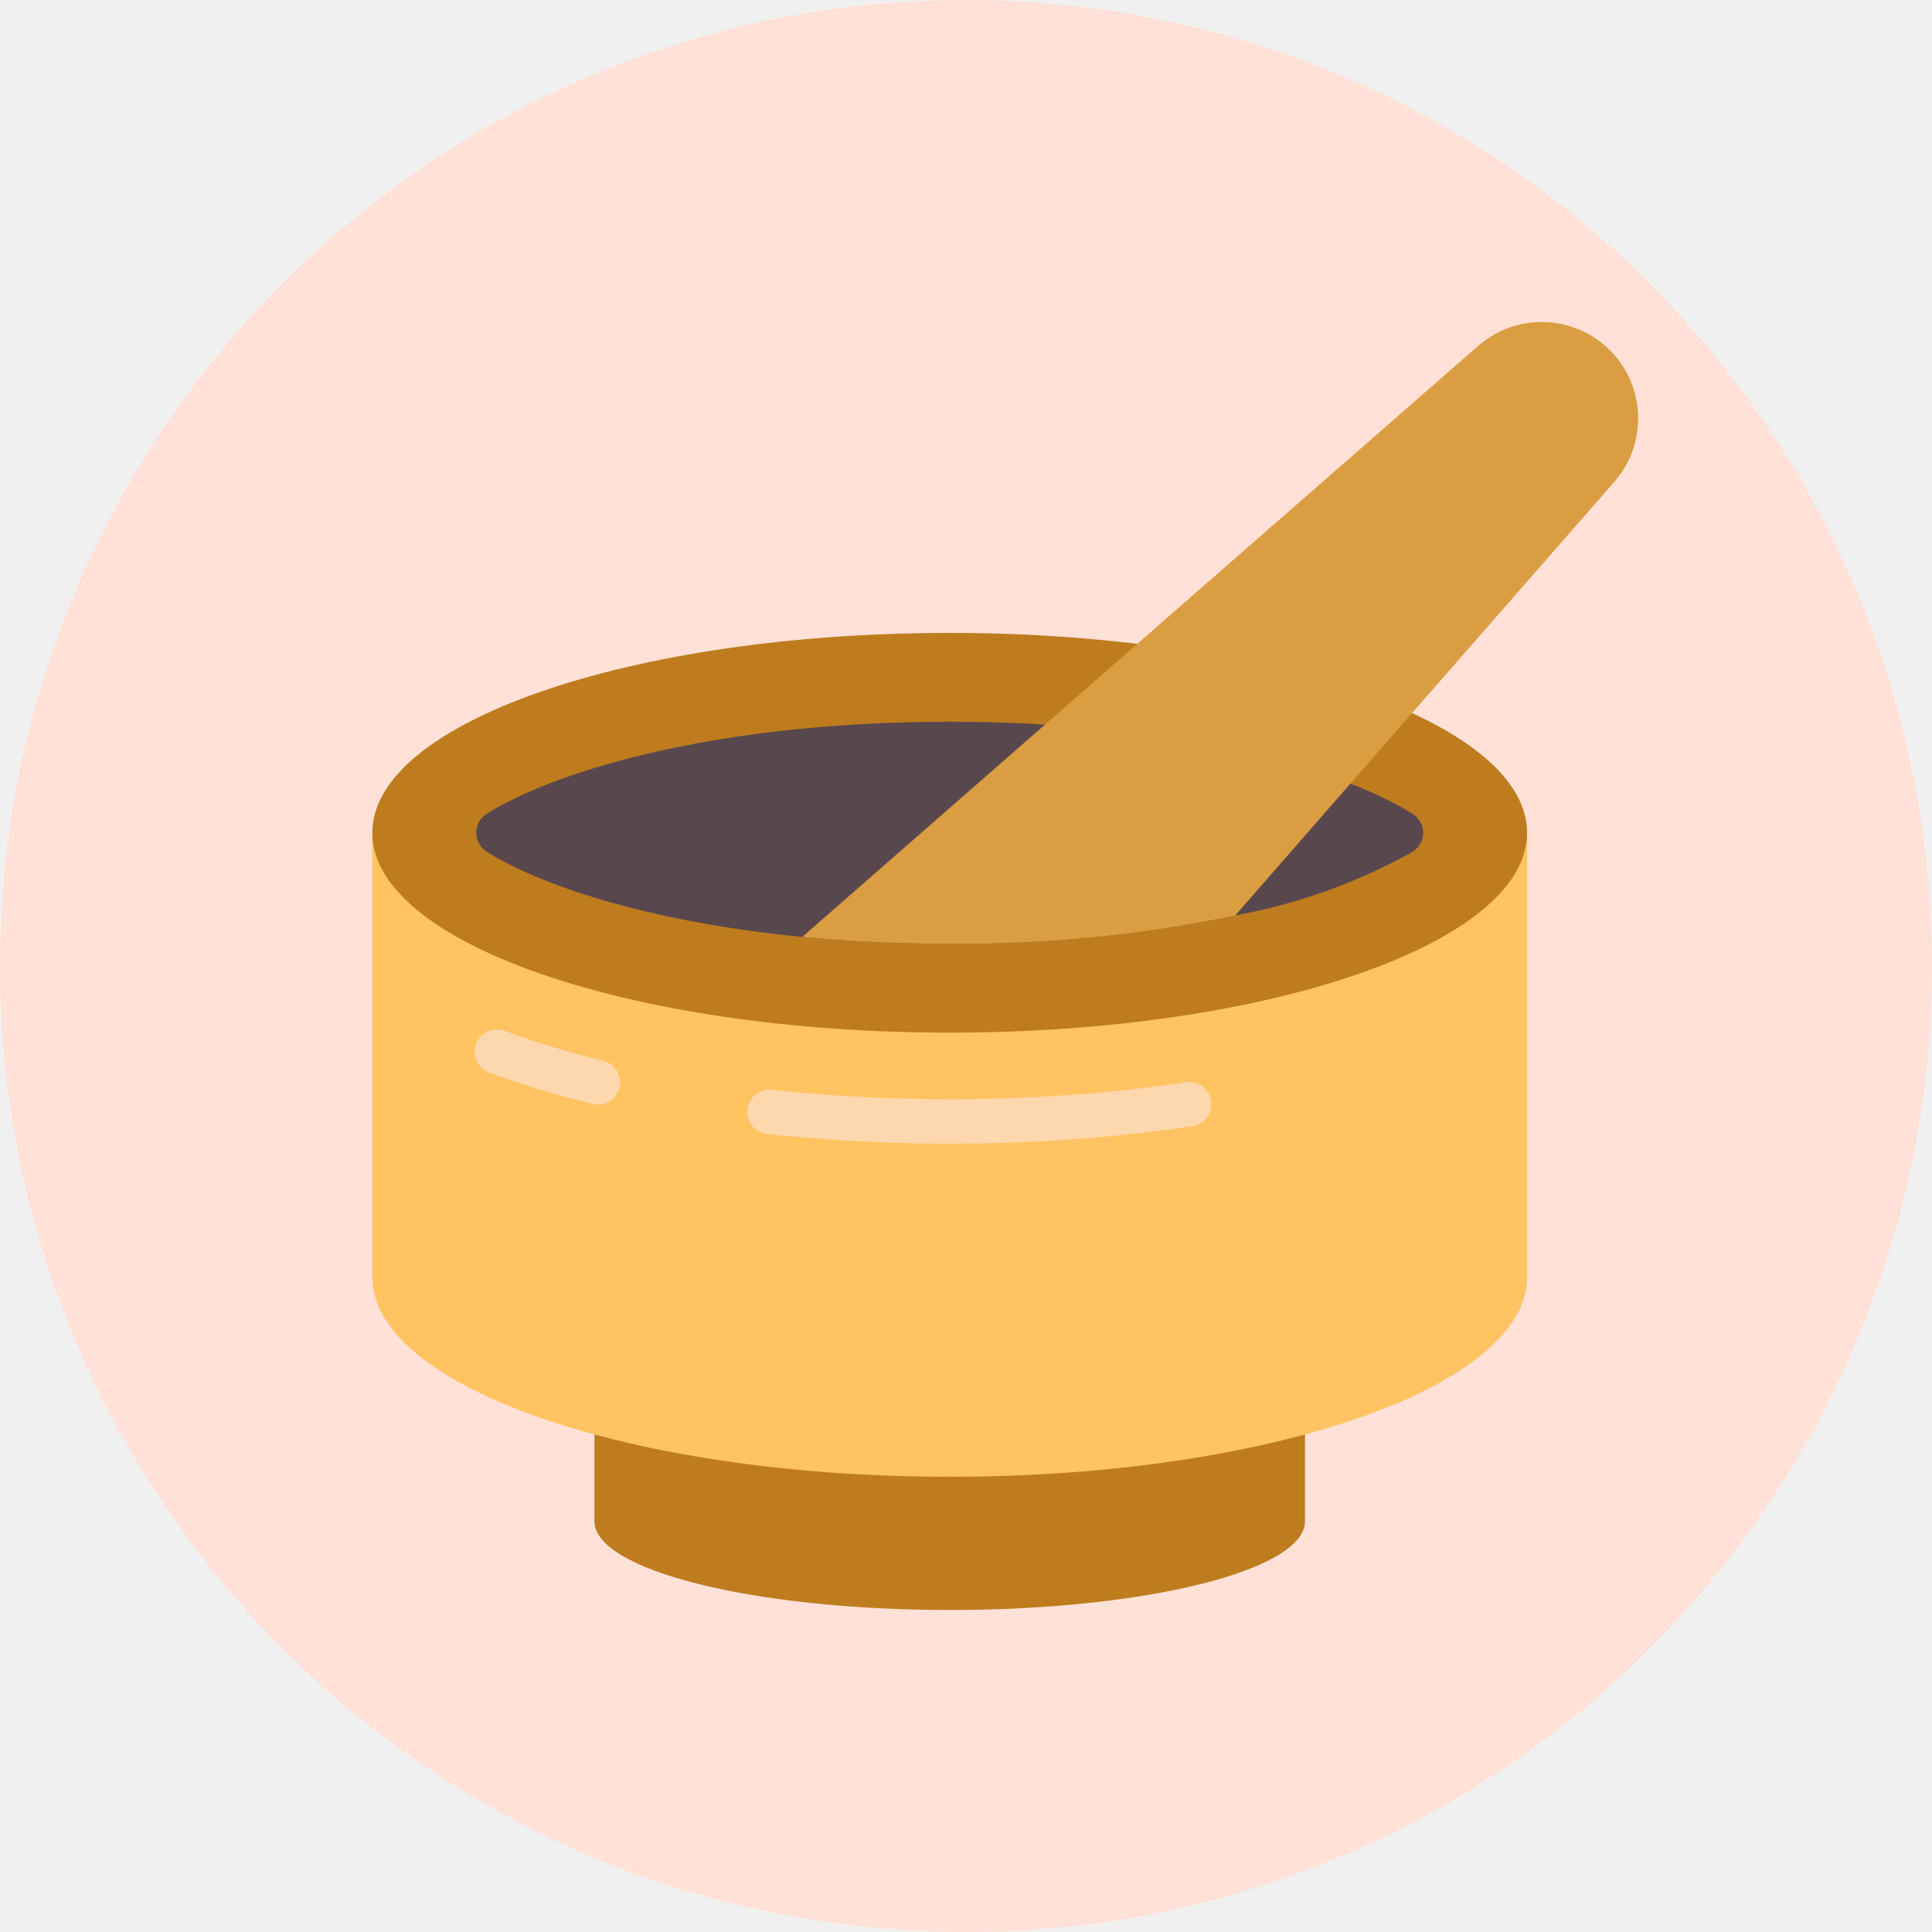
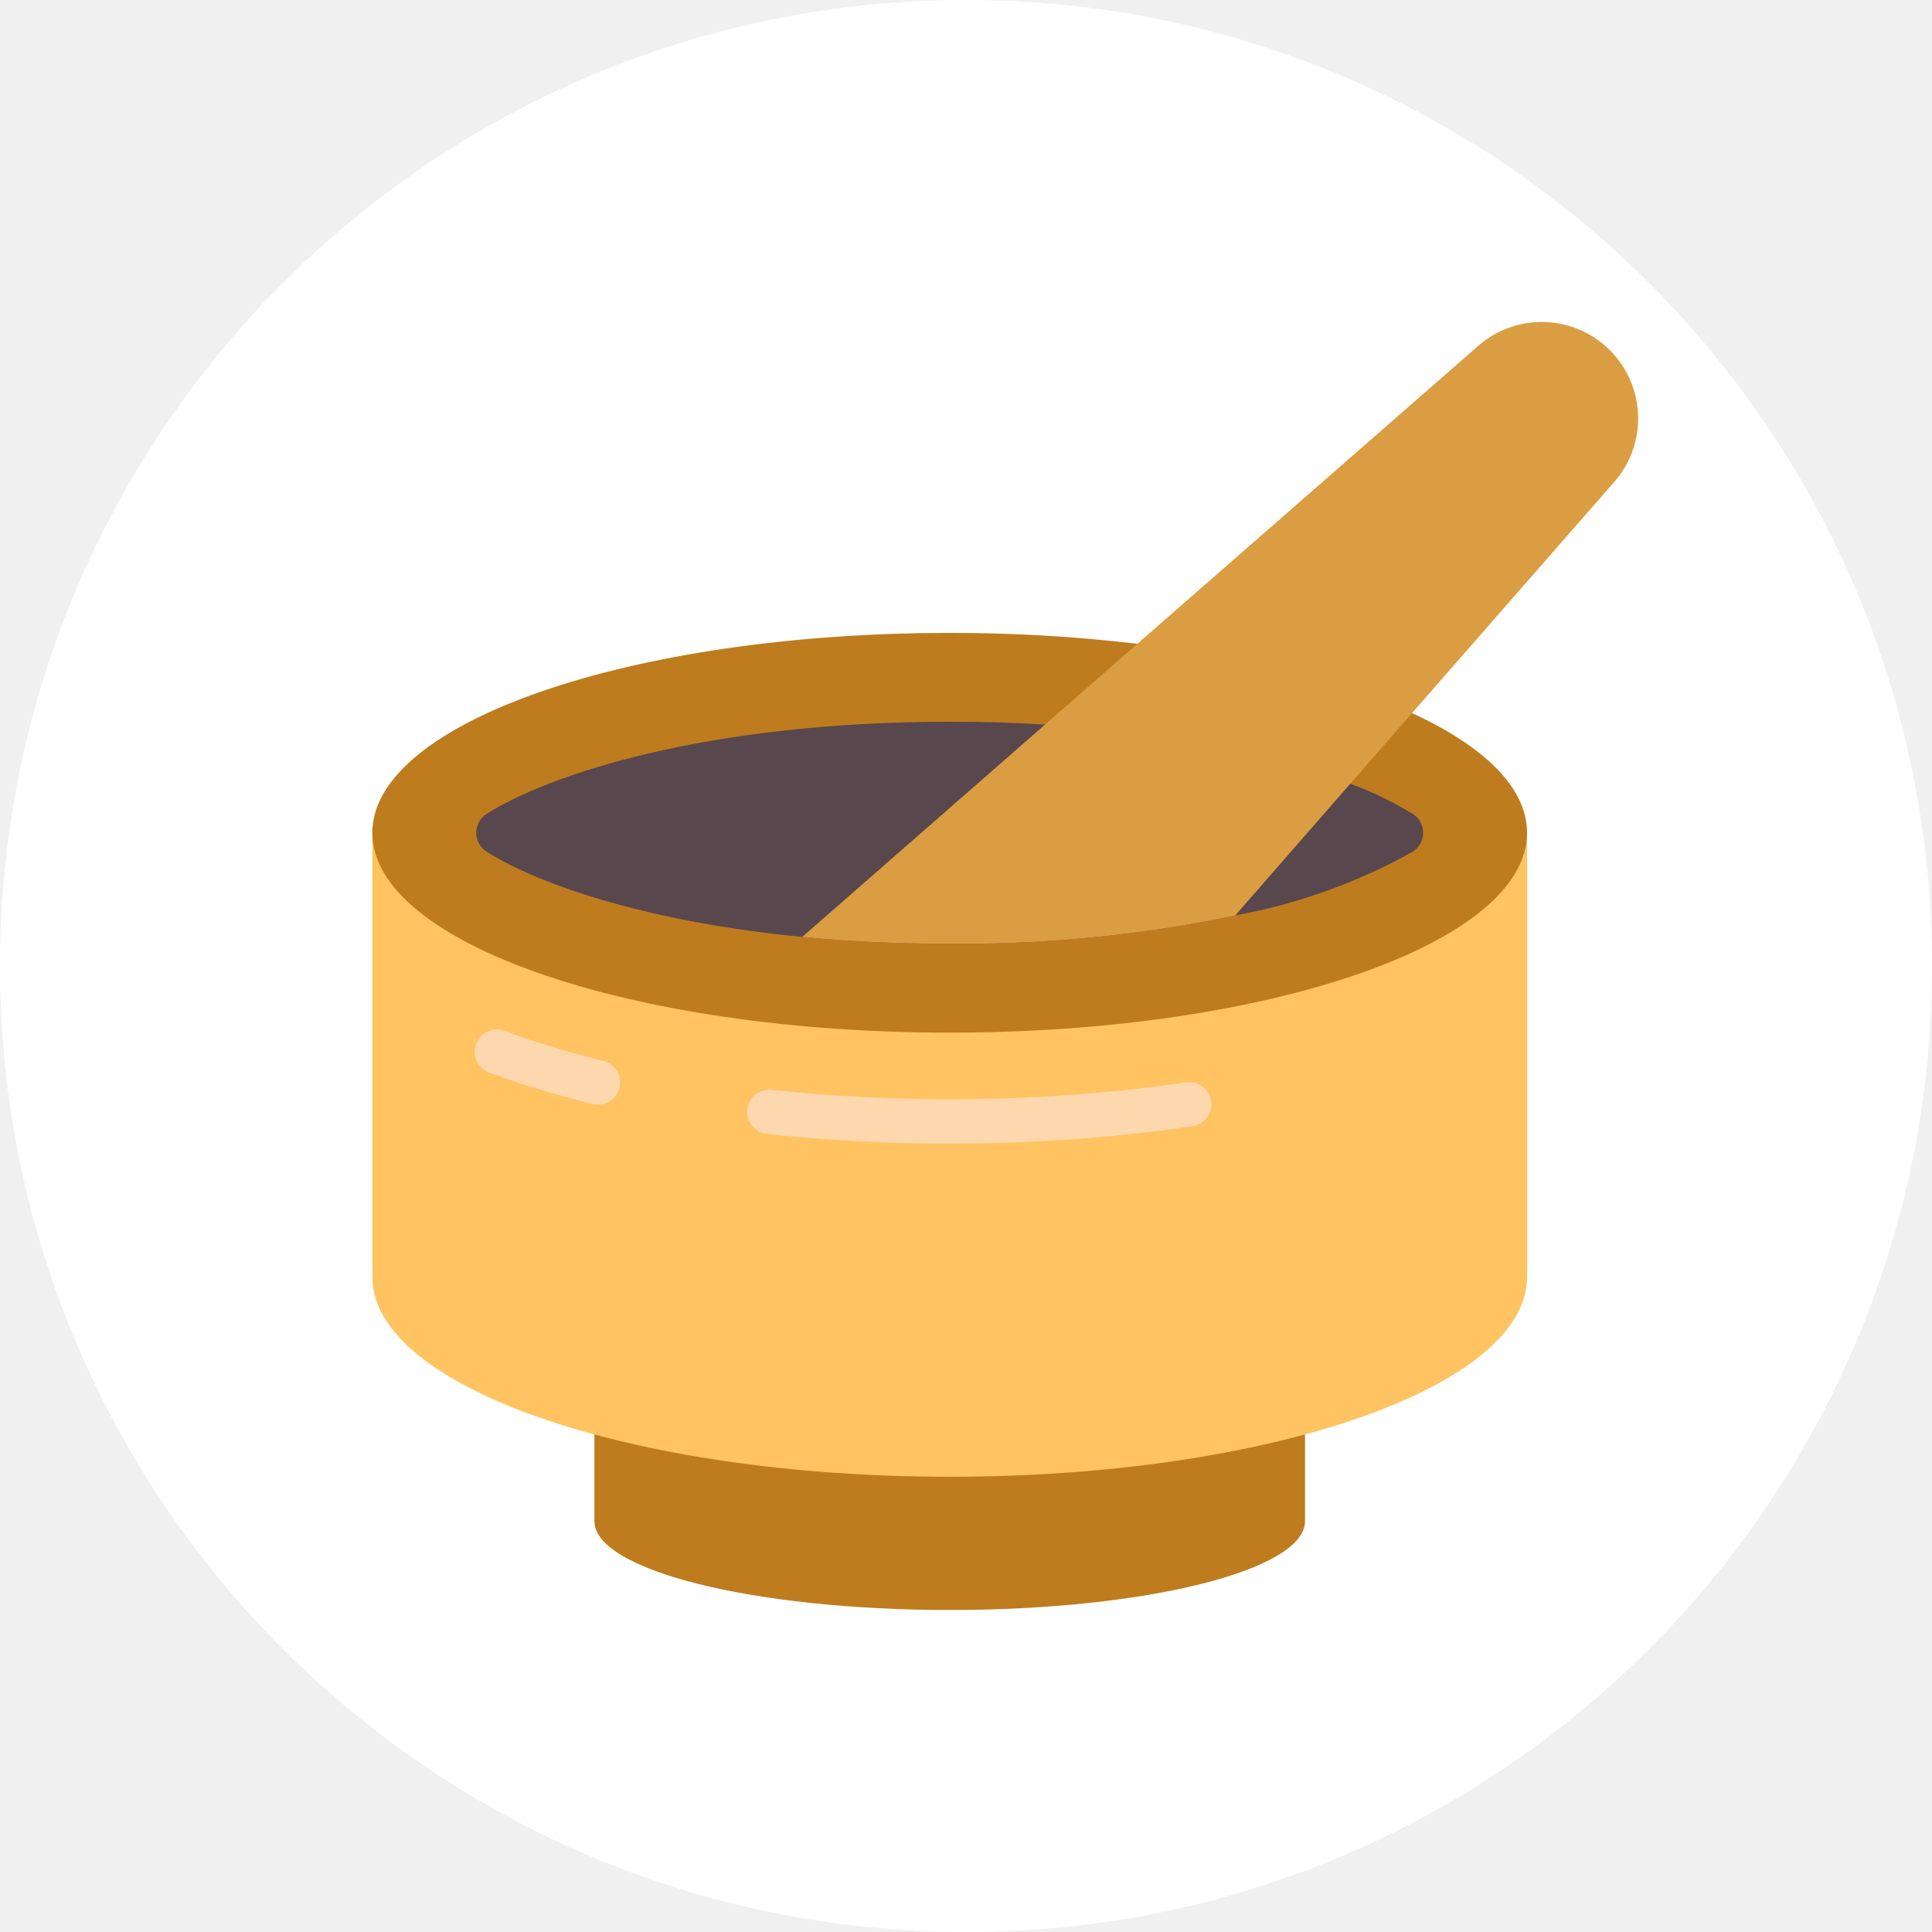
<svg xmlns="http://www.w3.org/2000/svg" width="96" height="96" viewBox="0 0 96 96" fill="none">
-   <circle cx="48" cy="48" r="48" fill="#FFE1D8" />
+   <circle cx="48" cy="48" r="48" fill="white" />
  <g clip-path="url(#clip0)">
    <path d="M64.845 71.272V75.586C64.845 78.025 56.945 80 47.191 80C37.436 80 29.536 78.025 29.536 75.586V71.272H64.845Z" fill="#BE7C1E" />
-     <path d="M75.879 41.38V63.449C75.879 68.934 63.034 73.38 47.191 73.38C31.346 73.38 18.501 68.934 18.501 63.449V41.38H75.879Z" fill="#FFC362" />
-     <path d="M29.977 52.714C29.099 52.493 28.242 52.265 27.43 52.017C26.618 51.77 25.804 51.496 25.051 51.215C24.485 51.017 23.864 51.309 23.654 51.87C23.444 52.432 23.721 53.059 24.279 53.282C25.074 53.58 25.919 53.865 26.791 54.129C27.641 54.388 28.537 54.633 29.453 54.856C29.539 54.877 29.628 54.888 29.717 54.889C30.274 54.888 30.743 54.471 30.81 53.917C30.876 53.363 30.519 52.847 29.978 52.714H29.977Z" fill="#FDD7AD" />
-     <path d="M58.925 53.777C57.978 53.92 57.019 54.044 56.046 54.149C55.075 54.254 54.097 54.342 53.111 54.412C52.127 54.482 51.139 54.534 50.151 54.569C48.175 54.638 46.206 54.638 44.231 54.569C43.242 54.534 42.255 54.482 41.269 54.412C40.284 54.342 39.306 54.254 38.334 54.149C37.735 54.094 37.203 54.53 37.137 55.129C37.072 55.727 37.499 56.267 38.096 56.342C39.095 56.451 40.1 56.541 41.112 56.613C42.123 56.685 43.137 56.739 44.153 56.775C45.167 56.811 46.18 56.828 47.191 56.828C48.201 56.828 49.214 56.811 50.228 56.775C51.243 56.738 52.257 56.684 53.269 56.613C54.281 56.542 55.287 56.451 56.285 56.342C57.285 56.233 58.274 56.106 59.252 55.961C59.855 55.869 60.27 55.306 60.179 54.703C60.087 54.1 59.524 53.686 58.921 53.777H58.925Z" fill="#FDD7AD" />
-     <path d="M70.164 35.433C73.761 37.088 75.879 39.151 75.879 41.38C75.879 46.864 63.035 51.311 47.191 51.311C31.345 51.311 18.501 46.864 18.501 41.38C18.501 35.896 31.345 31.449 47.191 31.449C50.306 31.444 53.42 31.624 56.515 31.99" fill="#BE7C1E" />
-     <path d="M51.924 36.006C50.434 35.907 48.856 35.863 47.19 35.863C34.942 35.863 27.13 38.555 24.162 40.453C23.852 40.66 23.666 41.008 23.666 41.38C23.666 41.753 23.852 42.1 24.162 42.307C26.49 43.797 31.786 45.772 39.863 46.555C42.104 46.776 44.542 46.897 47.19 46.897C51.953 46.937 56.706 46.468 61.369 45.496L61.38 45.485C64.482 44.922 67.469 43.848 70.219 42.307C70.529 42.1 70.715 41.753 70.715 41.38C70.715 41.008 70.529 40.66 70.219 40.453C69.229 39.85 68.183 39.344 67.096 38.941L51.924 36.006Z" fill="#59474E" />
-     <path d="M80.26 23.891L70.164 35.433L67.096 38.941L61.381 45.485L61.369 45.496C56.706 46.468 51.953 46.937 47.191 46.897C44.542 46.897 42.104 46.776 39.864 46.555L51.924 36.007L56.514 31.99L73.507 17.138C75.409 15.524 78.231 15.64 79.995 17.403C81.759 19.167 81.874 21.989 80.26 23.891Z" fill="#DB9D41" />
+     <path d="M75.879 41.38V63.449C75.879 68.934 63.034 73.38 47.19 73.38C31.346 73.38 18.501 68.934 18.501 63.449V41.38H75.879Z" fill="#FFC362" />
+     <path d="M29.977 52.714C29.099 52.493 28.242 52.265 27.43 52.017C26.618 51.77 25.803 51.496 25.051 51.215C24.485 51.017 23.864 51.309 23.654 51.87C23.444 52.432 23.721 53.059 24.279 53.282C25.074 53.58 25.919 53.865 26.79 54.129C27.641 54.388 28.537 54.633 29.453 54.856C29.539 54.877 29.628 54.888 29.716 54.889C30.274 54.888 30.743 54.471 30.81 53.917C30.876 53.363 30.519 52.847 29.978 52.714H29.977Z" fill="#FDD7AD" />
+     <path d="M58.925 53.777C57.978 53.92 57.018 54.044 56.046 54.149C55.075 54.254 54.096 54.342 53.111 54.412C52.127 54.482 51.139 54.534 50.151 54.569C48.175 54.638 46.206 54.638 44.231 54.569C43.242 54.534 42.255 54.482 41.269 54.412C40.284 54.342 39.305 54.254 38.334 54.149C37.734 54.094 37.202 54.53 37.137 55.129C37.072 55.727 37.499 56.267 38.096 56.342C39.095 56.451 40.1 56.541 41.111 56.613C42.123 56.685 43.137 56.739 44.152 56.775C45.167 56.811 46.18 56.828 47.19 56.828C48.201 56.828 49.214 56.811 50.228 56.775C51.243 56.738 52.257 56.684 53.269 56.613C54.281 56.542 55.286 56.451 56.285 56.342C57.284 56.233 58.274 56.106 59.252 55.961C59.855 55.869 60.27 55.306 60.178 54.703C60.087 54.1 59.524 53.686 58.921 53.777H58.925Z" fill="#FDD7AD" />
+     <path d="M70.163 35.433C73.76 37.088 75.879 39.151 75.879 41.38C75.879 46.864 63.035 51.311 47.19 51.311C31.345 51.311 18.501 46.864 18.501 41.38C18.501 35.896 31.345 31.449 47.19 31.449C50.306 31.444 53.42 31.624 56.514 31.99" fill="#BE7C1E" />
+     <path d="M51.924 36.006C50.434 35.907 48.856 35.863 47.19 35.863C34.942 35.863 27.13 38.555 24.162 40.453C23.851 40.66 23.665 41.008 23.665 41.38C23.665 41.753 23.851 42.1 24.162 42.307C26.49 43.797 31.786 45.772 39.863 46.555C42.103 46.776 44.542 46.897 47.19 46.897C51.953 46.937 56.706 46.468 61.369 45.496L61.38 45.485C64.482 44.922 67.469 43.848 70.219 42.307C70.529 42.1 70.715 41.753 70.715 41.38C70.715 41.008 70.529 40.66 70.219 40.453C69.229 39.85 68.183 39.344 67.096 38.941L51.924 36.006Z" fill="#59474E" />
+     <path d="M80.26 23.891L70.163 35.433L67.096 38.941L61.38 45.485L61.369 45.496C56.706 46.468 51.953 46.937 47.19 46.897C44.542 46.897 42.104 46.776 39.863 46.555L51.924 36.007L56.514 31.99L73.507 17.138C75.409 15.524 78.231 15.64 79.994 17.403C81.758 19.167 81.874 21.989 80.26 23.891Z" fill="#DB9D41" />
  </g>
  <defs>
    <clipPath id="clip0">
-       <rect width="64" height="64" fill="white" transform="translate(18 16)" />
+       <rect width="64" height="64" fill="white" transform="translate(17.9999 16)" />
    </clipPath>
  </defs>
</svg>
